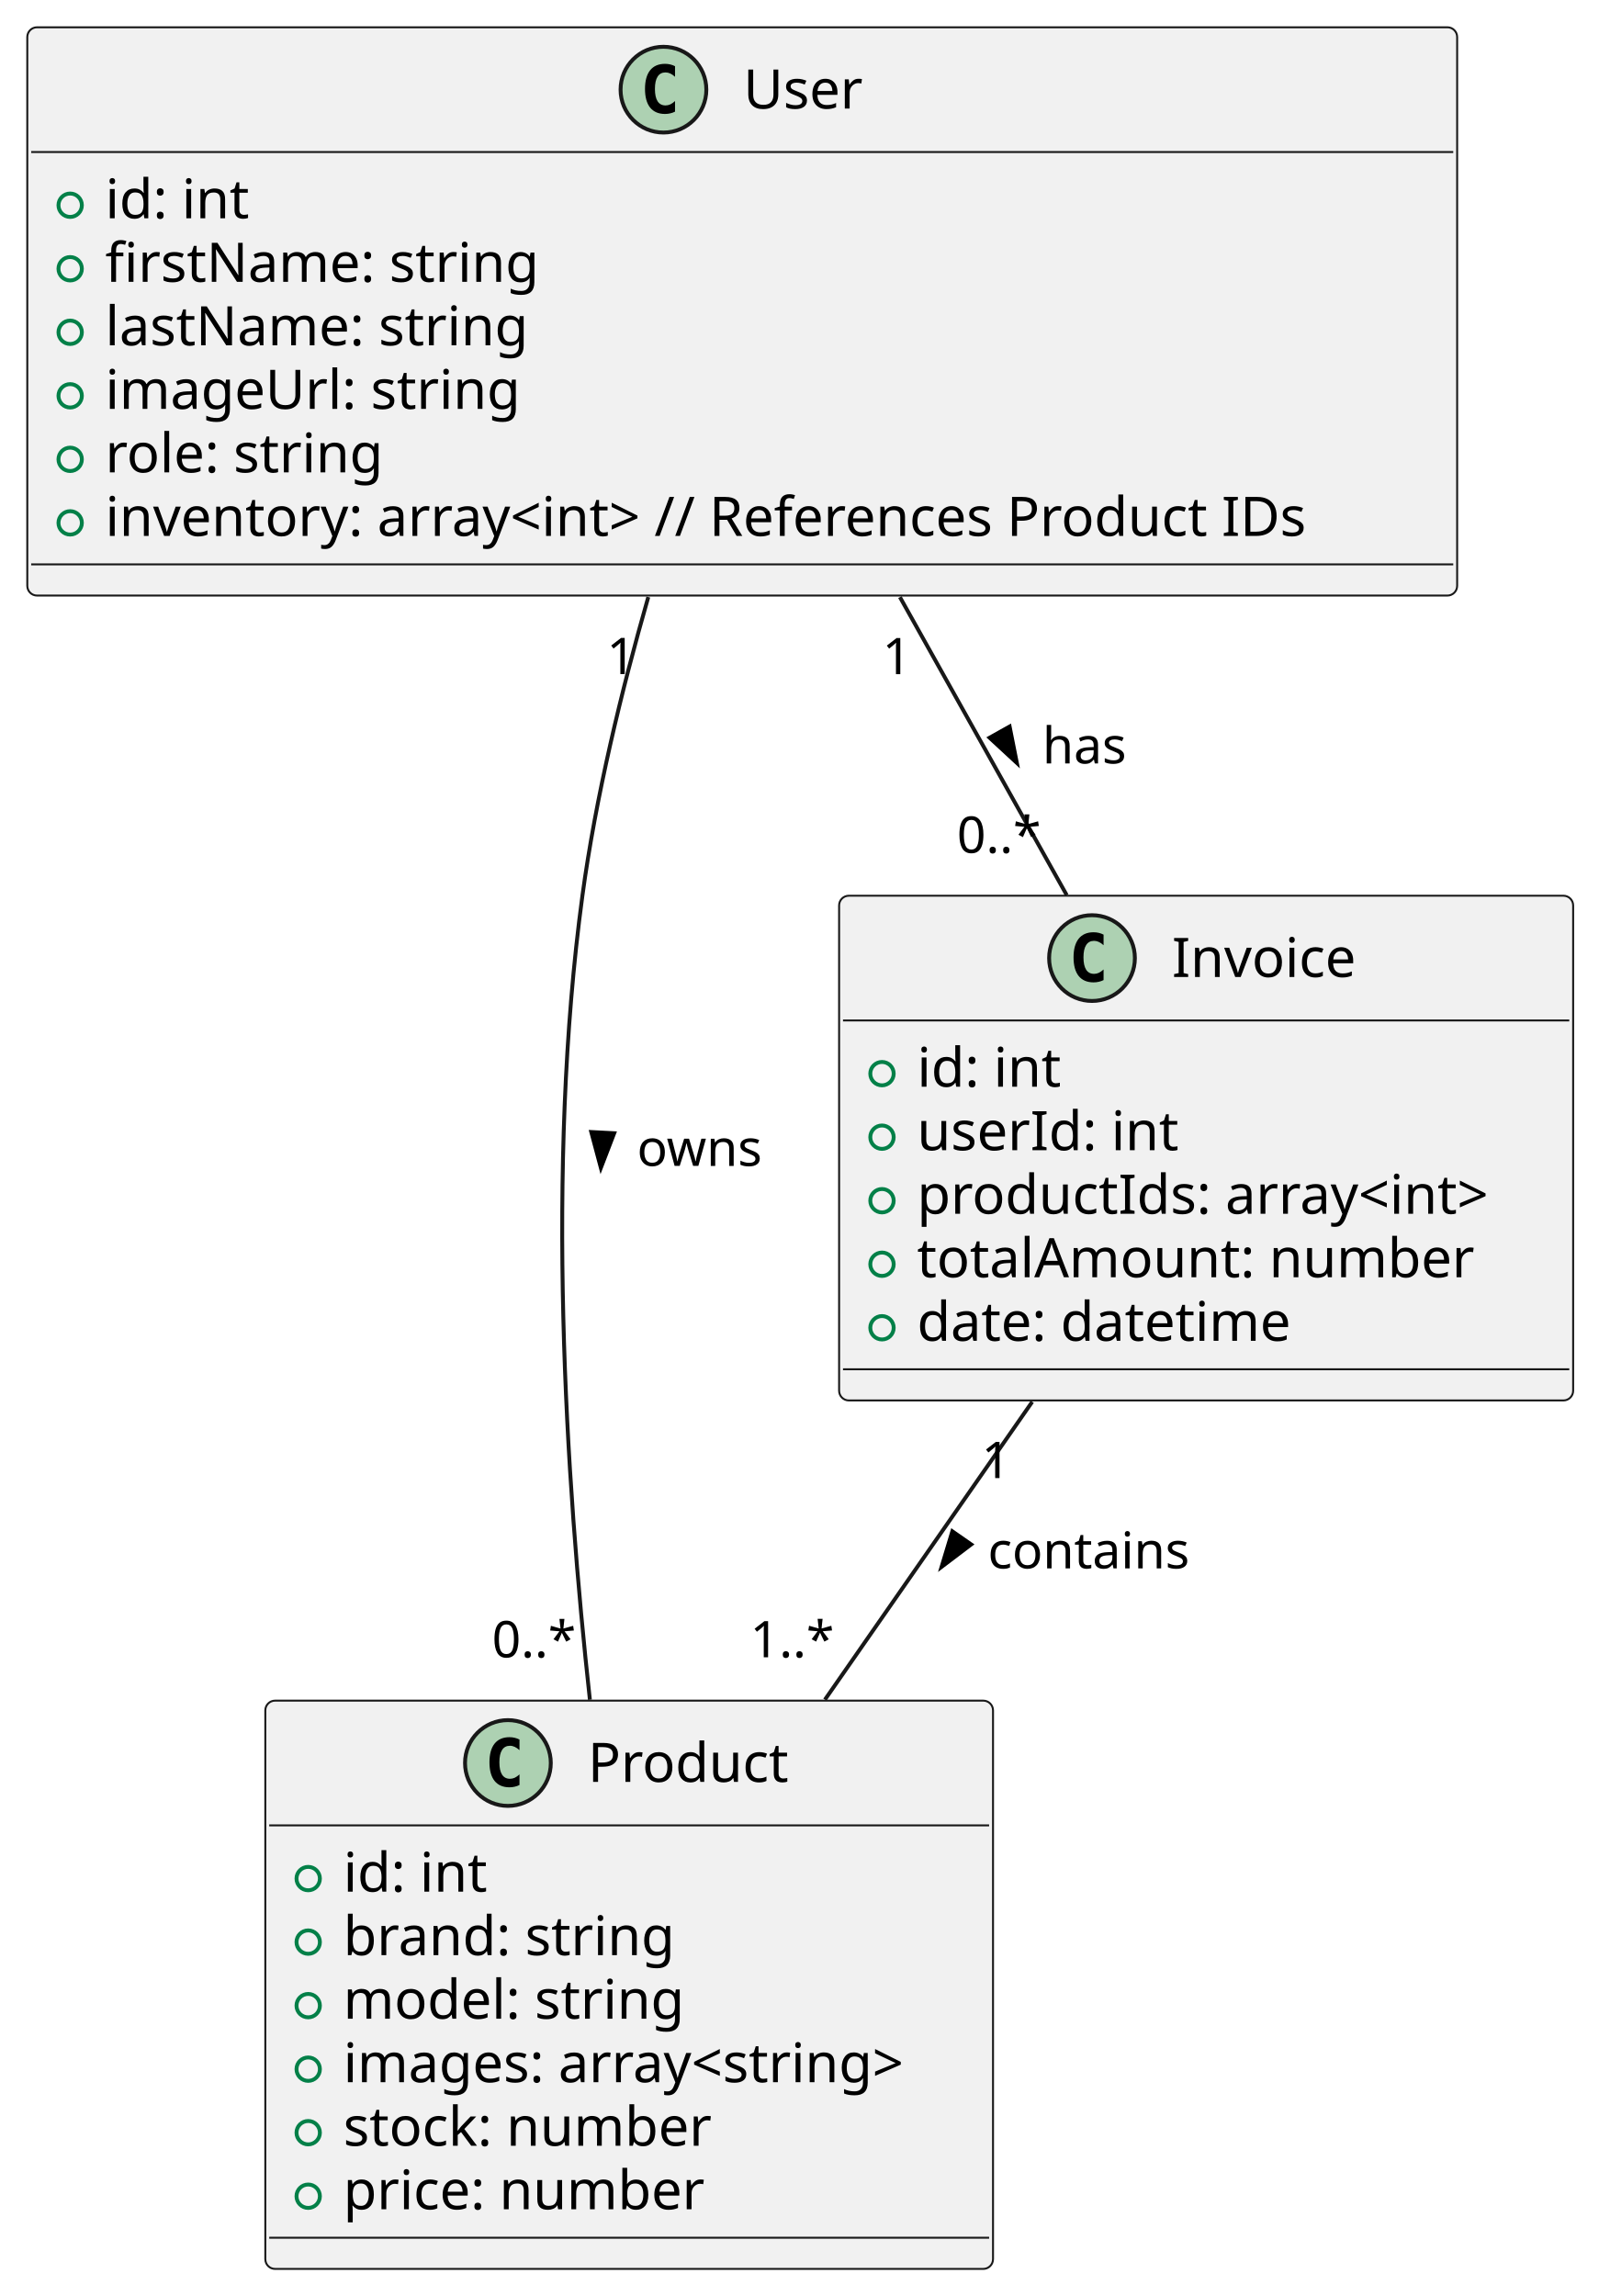
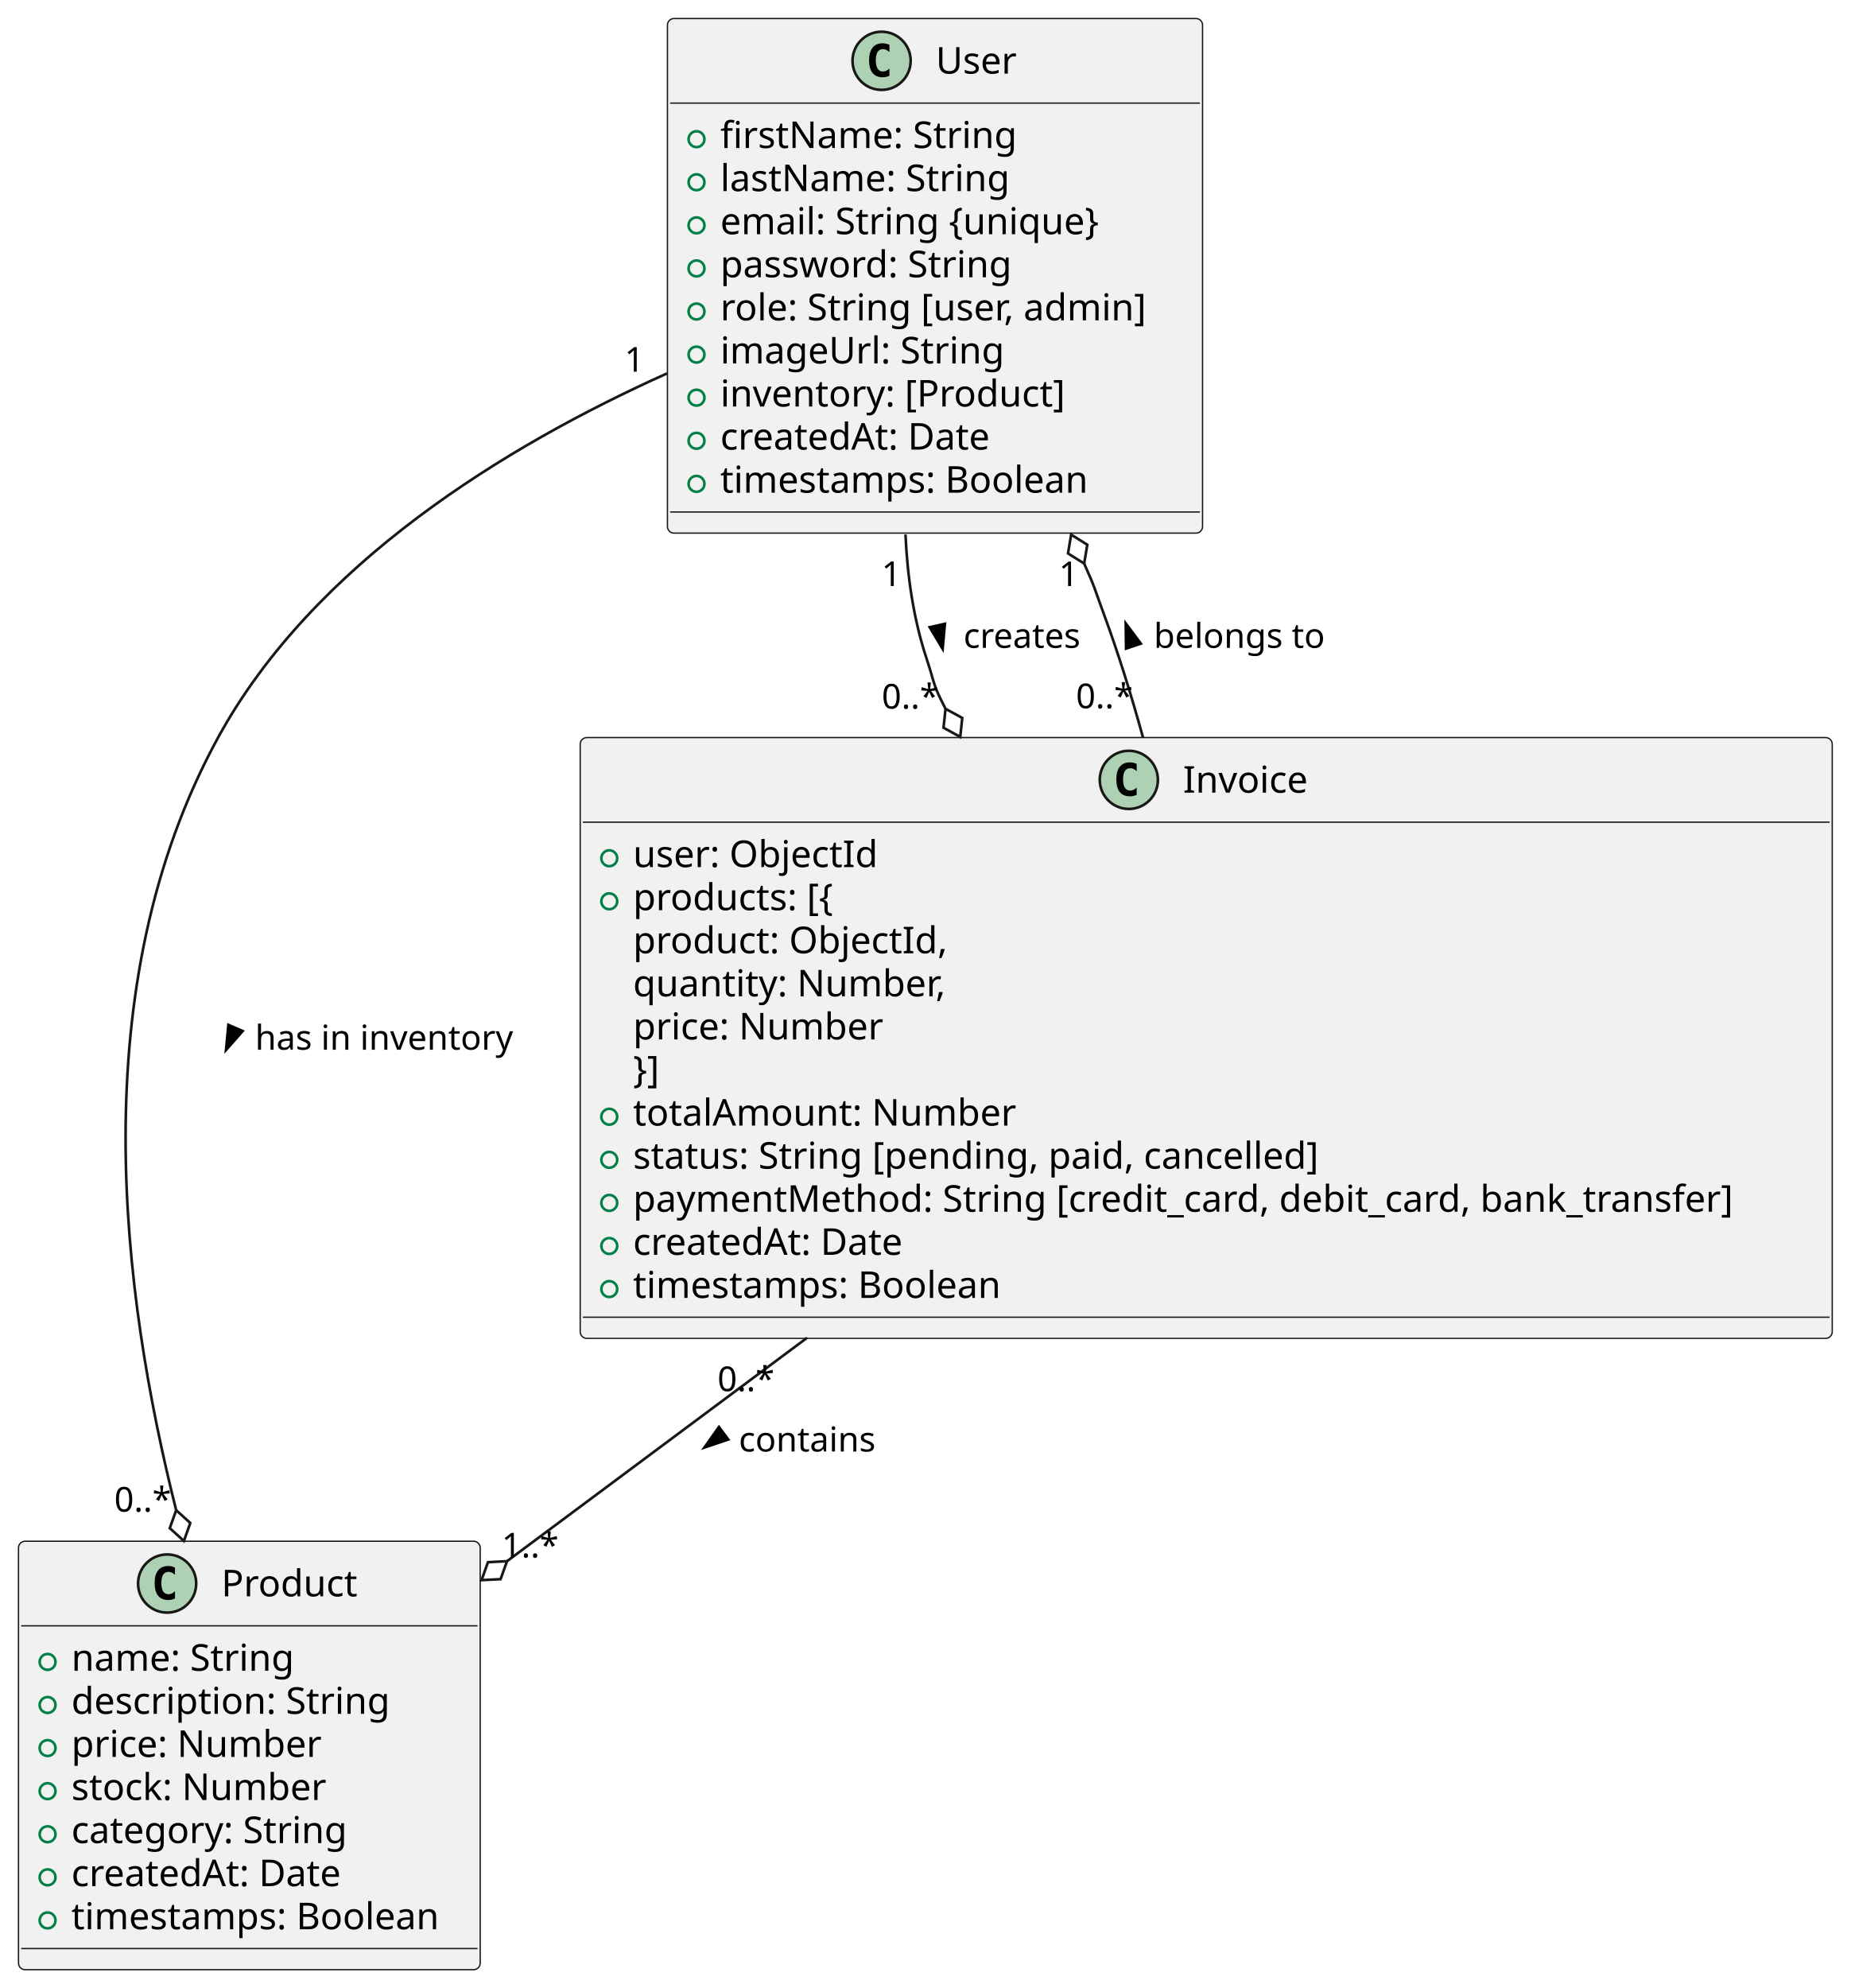
- <svg xmlns="http://www.w3.org/2000/svg" contentStyleType="text/css" data-diagram-type="CLASS" height="589px" preserveAspectRatio="none" style="width:410px;height:589px;background:#FFFFFF;" version="1.1" viewBox="0 0 410 589" width="410px" zoomAndPan="magnify">
+ <svg xmlns="http://www.w3.org/2000/svg" contentStyleType="text/css" data-diagram-type="CLASS" height="752px" preserveAspectRatio="none" style="width:700px;height:752px;background:#FFFFFF;" version="1.1" viewBox="0 0 700 752" width="700px" zoomAndPan="magnify">
  <defs />
  <g>
-     <g class="entity" data-entity="User" data-source-line="1" data-uid="ent0002" id="entity_User">
-       <rect fill="#F1F1F1" height="145.781" rx="2.5" ry="2.5" style="stroke:#181818;stroke-width:0.5;" width="366.792" x="7" y="7" />
-       <ellipse cx="170.191" cy="23" fill="#ADD1B2" rx="11" ry="11" style="stroke:#181818;stroke-width:1;" />
-       <path d="M173.16,28.641 Q172.582,28.938 171.941,29.078 Q171.3,29.234 170.597,29.234 Q168.097,29.234 166.769,27.594 Q165.457,25.938 165.457,22.812 Q165.457,19.688 166.769,18.031 Q168.097,16.375 170.597,16.375 Q171.3,16.375 171.941,16.531 Q172.597,16.688 173.16,16.984 L173.16,19.703 Q172.535,19.125 171.941,18.859 Q171.347,18.578 170.722,18.578 Q169.378,18.578 168.691,19.656 Q168.003,20.719 168.003,22.812 Q168.003,24.906 168.691,25.984 Q169.378,27.047 170.722,27.047 Q171.347,27.047 171.941,26.781 Q172.535,26.5 173.16,25.922 L173.16,28.641 Z " fill="#000000" />
-       <text fill="#000000" font-family="sans-serif" font-size="14" lengthAdjust="spacing" textLength="31.91" x="190.691" y="27.847">User</text>
-       <line style="stroke:#181818;stroke-width:0.5;" x1="8" x2="372.792" y1="39" y2="39" />
-       <ellipse cx="18" cy="52.648" fill="none" rx="3" ry="3" style="stroke:#038048;stroke-width:1;" />
-       <text fill="#000000" font-family="sans-serif" font-size="14" lengthAdjust="spacing" textLength="40.195" x="27" y="55.995">id: int</text>
-       <ellipse cx="18" cy="68.945" fill="none" rx="3" ry="3" style="stroke:#038048;stroke-width:1;" />
-       <text fill="#000000" font-family="sans-serif" font-size="14" lengthAdjust="spacing" textLength="118.016" x="27" y="72.292">firstName: string</text>
-       <ellipse cx="18" cy="85.242" fill="none" rx="3" ry="3" style="stroke:#038048;stroke-width:1;" />
-       <text fill="#000000" font-family="sans-serif" font-size="14" lengthAdjust="spacing" textLength="115.91" x="27" y="88.589">lastName: string</text>
-       <ellipse cx="18" cy="101.539" fill="none" rx="3" ry="3" style="stroke:#038048;stroke-width:1;" />
-       <text fill="#000000" font-family="sans-serif" font-size="14" lengthAdjust="spacing" textLength="112.855" x="27" y="104.886">imageUrl: string</text>
-       <ellipse cx="18" cy="117.836" fill="none" rx="3" ry="3" style="stroke:#038048;stroke-width:1;" />
-       <text fill="#000000" font-family="sans-serif" font-size="14" lengthAdjust="spacing" textLength="76.18" x="27" y="121.183">role: string</text>
-       <ellipse cx="18" cy="134.133" fill="none" rx="3" ry="3" style="stroke:#038048;stroke-width:1;" />
-       <text fill="#000000" font-family="sans-serif" font-size="14" lengthAdjust="spacing" textLength="340.792" x="27" y="137.48">inventory: array&lt;int&gt;  // References Product IDs</text>
-       <line style="stroke:#181818;stroke-width:0.5;" x1="8" x2="372.792" y1="144.781" y2="144.781" />
+     <g id="elem_User">
+       <rect codeLine="2" fill="#F1F1F1" height="194.672" id="User" rx="2.5" ry="2.5" style="stroke:#181818;stroke-width:0.5;" width="202.449" x="252.5" y="7" />
+       <ellipse cx="333.519" cy="23" fill="#ADD1B2" rx="11" ry="11" style="stroke:#181818;stroke-width:1;" />
+       <path d="M336.488,28.641 Q335.91,28.938 335.269,29.078 Q334.629,29.234 333.926,29.234 Q331.426,29.234 330.098,27.594 Q328.785,25.938 328.785,22.812 Q328.785,19.688 330.098,18.031 Q331.426,16.375 333.926,16.375 Q334.629,16.375 335.269,16.531 Q335.926,16.688 336.488,16.984 L336.488,19.703 Q335.863,19.125 335.269,18.859 Q334.676,18.578 334.051,18.578 Q332.707,18.578 332.019,19.656 Q331.332,20.719 331.332,22.812 Q331.332,24.906 332.019,25.984 Q332.707,27.047 334.051,27.047 Q334.676,27.047 335.269,26.781 Q335.863,26.5 336.488,25.922 L336.488,28.641 Z " fill="#000000" />
+       <text fill="#000000" font-family="sans-serif" font-size="14" lengthAdjust="spacing" textLength="31.91" x="354.019" y="27.847">User</text>
+       <line style="stroke:#181818;stroke-width:0.5;" x1="253.5" x2="453.949" y1="39" y2="39" />
+       <ellipse cx="263.5" cy="52.648" fill="transparent" rx="3" ry="3" style="stroke:#038048;stroke-width:1;" />
+       <text fill="#000000" font-family="sans-serif" font-size="14" lengthAdjust="spacing" textLength="119.608" x="272.5" y="55.995">firstName: String</text>
+       <ellipse cx="263.5" cy="68.945" fill="transparent" rx="3" ry="3" style="stroke:#038048;stroke-width:1;" />
+       <text fill="#000000" font-family="sans-serif" font-size="14" lengthAdjust="spacing" textLength="117.503" x="272.5" y="72.292">lastName: String</text>
+       <ellipse cx="263.5" cy="85.242" fill="transparent" rx="3" ry="3" style="stroke:#038048;stroke-width:1;" />
+       <text fill="#000000" font-family="sans-serif" font-size="14" lengthAdjust="spacing" textLength="159.831" x="272.5" y="88.589">email: String {unique}</text>
+       <ellipse cx="263.5" cy="101.539" fill="transparent" rx="3" ry="3" style="stroke:#038048;stroke-width:1;" />
+       <text fill="#000000" font-family="sans-serif" font-size="14" lengthAdjust="spacing" textLength="117.66" x="272.5" y="104.886">password: String</text>
+       <ellipse cx="263.5" cy="117.836" fill="transparent" rx="3" ry="3" style="stroke:#038048;stroke-width:1;" />
+       <text fill="#000000" font-family="sans-serif" font-size="14" lengthAdjust="spacing" textLength="176.449" x="272.5" y="121.183">role: String [user, admin]</text>
+       <ellipse cx="263.5" cy="134.133" fill="transparent" rx="3" ry="3" style="stroke:#038048;stroke-width:1;" />
+       <text fill="#000000" font-family="sans-serif" font-size="14" lengthAdjust="spacing" textLength="114.447" x="272.5" y="137.48">imageUrl: String</text>
+       <ellipse cx="263.5" cy="150.43" fill="transparent" rx="3" ry="3" style="stroke:#038048;stroke-width:1;" />
+       <text fill="#000000" font-family="sans-serif" font-size="14" lengthAdjust="spacing" textLength="140.431" x="272.5" y="153.776">inventory: [Product]</text>
+       <ellipse cx="263.5" cy="166.727" fill="transparent" rx="3" ry="3" style="stroke:#038048;stroke-width:1;" />
+       <text fill="#000000" font-family="sans-serif" font-size="14" lengthAdjust="spacing" textLength="111.33" x="272.5" y="170.073">createdAt: Date</text>
+       <ellipse cx="263.5" cy="183.023" fill="transparent" rx="3" ry="3" style="stroke:#038048;stroke-width:1;" />
+       <text fill="#000000" font-family="sans-serif" font-size="14" lengthAdjust="spacing" textLength="148.668" x="272.5" y="186.37">timestamps: Boolean</text>
+       <line style="stroke:#181818;stroke-width:0.5;" x1="253.5" x2="453.949" y1="193.672" y2="193.672" />
    </g>
-     <g class="entity" data-entity="Product" data-source-line="10" data-uid="ent0003" id="entity_Product">
-       <rect fill="#F1F1F1" height="145.781" rx="2.5" ry="2.5" style="stroke:#181818;stroke-width:0.5;" width="186.672" x="68.06" y="436.27" />
-       <ellipse cx="130.291" cy="452.27" fill="#ADD1B2" rx="11" ry="11" style="stroke:#181818;stroke-width:1;" />
-       <path d="M133.26,457.911 Q132.682,458.207 132.041,458.348 Q131.4,458.504 130.697,458.504 Q128.197,458.504 126.869,456.864 Q125.557,455.207 125.557,452.082 Q125.557,448.957 126.869,447.301 Q128.197,445.645 130.697,445.645 Q131.4,445.645 132.041,445.801 Q132.697,445.957 133.26,446.254 L133.26,448.973 Q132.635,448.395 132.041,448.129 Q131.447,447.848 130.822,447.848 Q129.478,447.848 128.791,448.926 Q128.103,449.989 128.103,452.082 Q128.103,454.176 128.791,455.254 Q129.478,456.317 130.822,456.317 Q131.447,456.317 132.041,456.051 Q132.635,455.77 133.26,455.192 L133.26,457.911 Z " fill="#000000" />
-       <text fill="#000000" font-family="sans-serif" font-size="14" lengthAdjust="spacing" textLength="53.71" x="150.791" y="457.117">Product</text>
-       <line style="stroke:#181818;stroke-width:0.5;" x1="69.06" x2="253.732" y1="468.27" y2="468.27" />
-       <ellipse cx="79.06" cy="481.918" fill="none" rx="3" ry="3" style="stroke:#038048;stroke-width:1;" />
-       <text fill="#000000" font-family="sans-serif" font-size="14" lengthAdjust="spacing" textLength="40.195" x="88.06" y="485.265">id: int</text>
-       <ellipse cx="79.06" cy="498.215" fill="none" rx="3" ry="3" style="stroke:#038048;stroke-width:1;" />
-       <text fill="#000000" font-family="sans-serif" font-size="14" lengthAdjust="spacing" textLength="90.337" x="88.06" y="501.562">brand: string</text>
-       <ellipse cx="79.06" cy="514.512" fill="none" rx="3" ry="3" style="stroke:#038048;stroke-width:1;" />
-       <text fill="#000000" font-family="sans-serif" font-size="14" lengthAdjust="spacing" textLength="92.948" x="88.06" y="517.859">model: string</text>
-       <ellipse cx="79.06" cy="530.809" fill="none" rx="3" ry="3" style="stroke:#038048;stroke-width:1;" />
-       <text fill="#000000" font-family="sans-serif" font-size="14" lengthAdjust="spacing" textLength="160.672" x="88.06" y="534.156">images: array&lt;string&gt;</text>
-       <ellipse cx="79.06" cy="547.106" fill="none" rx="3" ry="3" style="stroke:#038048;stroke-width:1;" />
-       <text fill="#000000" font-family="sans-serif" font-size="14" lengthAdjust="spacing" textLength="100.96" x="88.06" y="550.453">stock: number</text>
-       <ellipse cx="79.06" cy="563.403" fill="none" rx="3" ry="3" style="stroke:#038048;stroke-width:1;" />
-       <text fill="#000000" font-family="sans-serif" font-size="14" lengthAdjust="spacing" textLength="98.649" x="88.06" y="566.75">price: number</text>
-       <line style="stroke:#181818;stroke-width:0.5;" x1="69.06" x2="253.732" y1="574.051" y2="574.051" />
+     <g id="elem_Product">
+       <rect codeLine="14" fill="#F1F1F1" height="162.078" id="Product" rx="2.5" ry="2.5" style="stroke:#181818;stroke-width:0.5;" width="174.668" x="7" y="583" />
+       <ellipse cx="63.229" cy="599" fill="#ADD1B2" rx="11" ry="11" style="stroke:#181818;stroke-width:1;" />
+       <path d="M66.198,604.641 Q65.62,604.938 64.979,605.078 Q64.338,605.234 63.635,605.234 Q61.135,605.234 59.807,603.594 Q58.495,601.938 58.495,598.812 Q58.495,595.688 59.807,594.031 Q61.135,592.375 63.635,592.375 Q64.338,592.375 64.979,592.531 Q65.635,592.688 66.198,592.984 L66.198,595.703 Q65.573,595.125 64.979,594.859 Q64.385,594.578 63.76,594.578 Q62.416,594.578 61.729,595.656 Q61.041,596.719 61.041,598.812 Q61.041,600.906 61.729,601.984 Q62.416,603.047 63.76,603.047 Q64.385,603.047 64.979,602.781 Q65.573,602.5 66.198,601.922 L66.198,604.641 Z " fill="#000000" />
+       <text fill="#000000" font-family="sans-serif" font-size="14" lengthAdjust="spacing" textLength="53.71" x="83.729" y="603.847">Product</text>
+       <line style="stroke:#181818;stroke-width:0.5;" x1="8" x2="180.668" y1="615" y2="615" />
+       <ellipse cx="18" cy="628.648" fill="transparent" rx="3" ry="3" style="stroke:#038048;stroke-width:1;" />
+       <text fill="#000000" font-family="sans-serif" font-size="14" lengthAdjust="spacing" textLength="90.651" x="27" y="631.995">name: String</text>
+       <ellipse cx="18" cy="644.945" fill="transparent" rx="3" ry="3" style="stroke:#038048;stroke-width:1;" />
+       <text fill="#000000" font-family="sans-serif" font-size="14" lengthAdjust="spacing" textLength="128.789" x="27" y="648.292">description: String</text>
+       <ellipse cx="18" cy="661.242" fill="transparent" rx="3" ry="3" style="stroke:#038048;stroke-width:1;" />
+       <text fill="#000000" font-family="sans-serif" font-size="14" lengthAdjust="spacing" textLength="100.249" x="27" y="664.589">price: Number</text>
+       <ellipse cx="18" cy="677.539" fill="transparent" rx="3" ry="3" style="stroke:#038048;stroke-width:1;" />
+       <text fill="#000000" font-family="sans-serif" font-size="14" lengthAdjust="spacing" textLength="102.56" x="27" y="680.886">stock: Number</text>
+       <ellipse cx="18" cy="693.836" fill="transparent" rx="3" ry="3" style="stroke:#038048;stroke-width:1;" />
+       <text fill="#000000" font-family="sans-serif" font-size="14" lengthAdjust="spacing" textLength="112.82" x="27" y="697.183">category: String</text>
+       <ellipse cx="18" cy="710.133" fill="transparent" rx="3" ry="3" style="stroke:#038048;stroke-width:1;" />
+       <text fill="#000000" font-family="sans-serif" font-size="14" lengthAdjust="spacing" textLength="111.33" x="27" y="713.48">createdAt: Date</text>
+       <ellipse cx="18" cy="726.43" fill="transparent" rx="3" ry="3" style="stroke:#038048;stroke-width:1;" />
+       <text fill="#000000" font-family="sans-serif" font-size="14" lengthAdjust="spacing" textLength="148.668" x="27" y="729.776">timestamps: Boolean</text>
+       <line style="stroke:#181818;stroke-width:0.5;" x1="8" x2="180.668" y1="737.078" y2="737.078" />
    </g>
-     <g class="entity" data-entity="Invoice" data-source-line="19" data-uid="ent0004" id="entity_Invoice">
-       <rect fill="#F1F1F1" height="129.484" rx="2.5" ry="2.5" style="stroke:#181818;stroke-width:0.5;" width="188.299" x="215.25" y="229.78" />
-       <ellipse cx="280.123" cy="245.78" fill="#ADD1B2" rx="11" ry="11" style="stroke:#181818;stroke-width:1;" />
-       <path d="M283.092,251.421 Q282.514,251.718 281.873,251.858 Q281.232,252.014 280.529,252.014 Q278.029,252.014 276.701,250.374 Q275.389,248.718 275.389,245.593 Q275.389,242.468 276.701,240.811 Q278.029,239.155 280.529,239.155 Q281.232,239.155 281.873,239.311 Q282.529,239.468 283.092,239.764 L283.092,242.483 Q282.467,241.905 281.873,241.639 Q281.279,241.358 280.654,241.358 Q279.31,241.358 278.623,242.436 Q277.935,243.499 277.935,245.593 Q277.935,247.686 278.623,248.764 Q279.31,249.827 280.654,249.827 Q281.279,249.827 281.873,249.561 Q282.467,249.28 283.092,248.702 L283.092,251.421 Z " fill="#000000" />
-       <text fill="#000000" font-family="sans-serif" font-size="14" lengthAdjust="spacing" textLength="50.053" x="300.623" y="250.627">Invoice</text>
-       <line style="stroke:#181818;stroke-width:0.5;" x1="216.25" x2="402.549" y1="261.78" y2="261.78" />
-       <ellipse cx="226.25" cy="275.428" fill="none" rx="3" ry="3" style="stroke:#038048;stroke-width:1;" />
-       <text fill="#000000" font-family="sans-serif" font-size="14" lengthAdjust="spacing" textLength="40.195" x="235.25" y="278.775">id: int</text>
-       <ellipse cx="226.25" cy="291.725" fill="none" rx="3" ry="3" style="stroke:#038048;stroke-width:1;" />
-       <text fill="#000000" font-family="sans-serif" font-size="14" lengthAdjust="spacing" textLength="70.971" x="235.25" y="295.072">userId: int</text>
-       <ellipse cx="226.25" cy="308.022" fill="none" rx="3" ry="3" style="stroke:#038048;stroke-width:1;" />
-       <text fill="#000000" font-family="sans-serif" font-size="14" lengthAdjust="spacing" textLength="162.299" x="235.25" y="311.369">productIds: array&lt;int&gt;</text>
-       <ellipse cx="226.25" cy="324.319" fill="none" rx="3" ry="3" style="stroke:#038048;stroke-width:1;" />
-       <text fill="#000000" font-family="sans-serif" font-size="14" lengthAdjust="spacing" textLength="150.835" x="235.25" y="327.666">totalAmount: number</text>
-       <ellipse cx="226.25" cy="340.616" fill="none" rx="3" ry="3" style="stroke:#038048;stroke-width:1;" />
-       <text fill="#000000" font-family="sans-serif" font-size="14" lengthAdjust="spacing" textLength="103.934" x="235.25" y="343.963">date: datetime</text>
-       <line style="stroke:#181818;stroke-width:0.5;" x1="216.25" x2="402.549" y1="351.264" y2="351.264" />
+     <g id="elem_Invoice">
+       <rect codeLine="24" fill="#F1F1F1" height="227.266" id="Invoice" rx="2.5" ry="2.5" style="stroke:#181818;stroke-width:0.5;" width="473.665" x="219.5" y="279" />
+       <ellipse cx="427.056" cy="295" fill="#ADD1B2" rx="11" ry="11" style="stroke:#181818;stroke-width:1;" />
+       <path d="M430.025,300.641 Q429.447,300.938 428.806,301.078 Q428.166,301.234 427.462,301.234 Q424.962,301.234 423.634,299.594 Q422.322,297.938 422.322,294.812 Q422.322,291.688 423.634,290.031 Q424.962,288.375 427.462,288.375 Q428.166,288.375 428.806,288.531 Q429.462,288.688 430.025,288.984 L430.025,291.703 Q429.4,291.125 428.806,290.859 Q428.212,290.578 427.587,290.578 Q426.244,290.578 425.556,291.656 Q424.869,292.719 424.869,294.812 Q424.869,296.906 425.556,297.984 Q426.244,299.047 427.587,299.047 Q428.212,299.047 428.806,298.781 Q429.4,298.5 430.025,297.922 L430.025,300.641 Z " fill="#000000" />
+       <text fill="#000000" font-family="sans-serif" font-size="14" lengthAdjust="spacing" textLength="50.053" x="447.556" y="299.847">Invoice</text>
+       <line style="stroke:#181818;stroke-width:0.5;" x1="220.5" x2="692.165" y1="311" y2="311" />
+       <ellipse cx="230.5" cy="324.648" fill="transparent" rx="3" ry="3" style="stroke:#038048;stroke-width:1;" />
+       <text fill="#000000" font-family="sans-serif" font-size="14" lengthAdjust="spacing" textLength="98.314" x="239.5" y="327.995">user: ObjectId</text>
+       <ellipse cx="230.5" cy="340.945" fill="transparent" rx="3" ry="3" style="stroke:#038048;stroke-width:1;" />
+       <text fill="#000000" font-family="sans-serif" font-size="14" lengthAdjust="spacing" textLength="84.984" x="239.5" y="344.292">products: [{</text>
+       <text fill="#000000" font-family="sans-serif" font-size="14" lengthAdjust="spacing" textLength="126.383" x="239.5" y="360.589">product: ObjectId,</text>
+       <text fill="#000000" font-family="sans-serif" font-size="14" lengthAdjust="spacing" textLength="128.222" x="239.5" y="376.886">quantity: Number,</text>
+       <text fill="#000000" font-family="sans-serif" font-size="14" lengthAdjust="spacing" textLength="100.249" x="239.5" y="393.183">price: Number</text>
+       <text fill="#000000" font-family="sans-serif" font-size="14" lengthAdjust="spacing" textLength="14.369" x="239.5" y="409.479">}]</text>
+       <ellipse cx="230.5" cy="422.43" fill="transparent" rx="3" ry="3" style="stroke:#038048;stroke-width:1;" />
+       <text fill="#000000" font-family="sans-serif" font-size="14" lengthAdjust="spacing" textLength="152.435" x="239.5" y="425.776">totalAmount: Number</text>
+       <ellipse cx="230.5" cy="438.727" fill="transparent" rx="3" ry="3" style="stroke:#038048;stroke-width:1;" />
+       <text fill="#000000" font-family="sans-serif" font-size="14" lengthAdjust="spacing" textLength="281.032" x="239.5" y="442.073">status: String [pending, paid, cancelled]</text>
+       <ellipse cx="230.5" cy="455.023" fill="transparent" rx="3" ry="3" style="stroke:#038048;stroke-width:1;" />
+       <text fill="#000000" font-family="sans-serif" font-size="14" lengthAdjust="spacing" textLength="447.665" x="239.5" y="458.37">paymentMethod: String [credit_card, debit_card, bank_transfer]</text>
+       <ellipse cx="230.5" cy="471.32" fill="transparent" rx="3" ry="3" style="stroke:#038048;stroke-width:1;" />
+       <text fill="#000000" font-family="sans-serif" font-size="14" lengthAdjust="spacing" textLength="111.33" x="239.5" y="474.667">createdAt: Date</text>
+       <ellipse cx="230.5" cy="487.617" fill="transparent" rx="3" ry="3" style="stroke:#038048;stroke-width:1;" />
+       <text fill="#000000" font-family="sans-serif" font-size="14" lengthAdjust="spacing" textLength="148.668" x="239.5" y="490.964">timestamps: Boolean</text>
+       <line style="stroke:#181818;stroke-width:0.5;" x1="220.5" x2="692.165" y1="498.266" y2="498.266" />
    </g>
-     <g class="link" data-entity-1="User" data-entity-2="Product" data-source-line="27" data-uid="lnk5" id="link_User_Product">
-       <path codeLine="27" d="M166.3,153.16 C159.4,177.25 152.83,204.41 149.4,229.78 C139.98,299.41 145.12,379.65 151.32,436.03 " fill="none" id="User-Product" style="stroke:#181818;stroke-width:1;" />
-       <polygon fill="#000000" points="154.136,299.589,157.549,290.712,151.679,290.402,154.136,299.589" style="stroke:#000000;stroke-width:1;" />
-       <text fill="#000000" font-family="sans-serif" font-size="13" lengthAdjust="spacing" textLength="33.598" x="163.4" y="299.097">owns</text>
-       <text fill="#000000" font-family="sans-serif" font-size="13" lengthAdjust="spacing" textLength="8.271" x="155.635" y="172.932">1</text>
-       <text fill="#000000" font-family="sans-serif" font-size="13" lengthAdjust="spacing" textLength="23.036" x="126.198" y="425.166">0..*</text>
+     <g id="link_User_Product">
+       <path codeLine="39" d="M252.34,141.26 C191.27,168.7 118.5,213.21 82.5,279 C30.87,373.35 46.127,489.562 66.647,571.261 " fill="transparent" id="User-to-Product" style="stroke:#181818;stroke-width:1;" />
+       <polygon fill="transparent" points="69.57,582.9,71.988,576.106,66.647,571.261,64.229,578.055,69.57,582.9" style="stroke:#181818;stroke-width:1;" />
+       <polygon fill="#000000" points="85.518,397.157,91.802,390.018,86.406,387.688,85.518,397.157" style="stroke:#000000;stroke-width:1;" />
+       <text fill="#000000" font-family="sans-serif" font-size="13" lengthAdjust="spacing" textLength="104.965" x="96.5" y="397.067">has in inventory</text>
+       <text fill="#000000" font-family="sans-serif" font-size="13" lengthAdjust="spacing" textLength="8.271" x="236.282" y="140.585">1</text>
+       <text fill="#000000" font-family="sans-serif" font-size="13" lengthAdjust="spacing" textLength="23.036" x="43.229" y="571.802">0..*</text>
    </g>
-     <g class="link" data-entity-1="User" data-entity-2="Invoice" data-source-line="28" data-uid="lnk6" id="link_User_Invoice">
-       <path codeLine="28" d="M230.85,153.18 C244.73,177.98 260.16,205.54 273.64,229.63 " fill="none" id="User-Invoice" style="stroke:#181818;stroke-width:1;" />
-       <polygon fill="#000000" points="260.842,195.709,258.989,186.381,253.86,189.252,260.842,195.709" style="stroke:#000000;stroke-width:1;" />
-       <text fill="#000000" font-family="sans-serif" font-size="13" lengthAdjust="spacing" textLength="22.979" x="267.4" y="195.847">has</text>
-       <text fill="#000000" font-family="sans-serif" font-size="13" lengthAdjust="spacing" textLength="8.271" x="226.337" y="172.953">1</text>
-       <text fill="#000000" font-family="sans-serif" font-size="13" lengthAdjust="spacing" textLength="23.036" x="245.473" y="218.786">0..*</text>
+     <g id="link_User_Invoice">
+       <path codeLine="40" d="M342.56,202.18 C343.28,218.1 345.6,234.22 350.5,249 C353.84,259.1 352.656,258.423 357.716,268.113 " fill="transparent" id="User-to-Invoice" style="stroke:#181818;stroke-width:1;" />
+       <polygon fill="transparent" points="363.27,278.75,364.038,271.58,357.716,268.113,356.947,275.283,363.27,278.75" style="stroke:#181818;stroke-width:1;" />
+       <polygon fill="#000000" points="356.62,245.439,357.458,235.966,351.73,237.282,356.62,245.439" style="stroke:#000000;stroke-width:1;" />
+       <text fill="#000000" font-family="sans-serif" font-size="13" lengthAdjust="spacing" textLength="48.325" x="364.5" y="245.067">creates</text>
+       <text fill="#000000" font-family="sans-serif" font-size="13" lengthAdjust="spacing" textLength="8.271" x="333.503" y="221.659">1</text>
+       <text fill="#000000" font-family="sans-serif" font-size="13" lengthAdjust="spacing" textLength="23.036" x="333.573" y="268.045">0..*</text>
    </g>
-     <g class="link" data-entity-1="Invoice" data-entity-2="Product" data-source-line="29" data-uid="lnk7" id="link_Invoice_Product">
-       <path codeLine="29" d="M264.79,359.61 C248.02,383.7 228.85,411.24 211.61,436.02 " fill="none" id="Invoice-Product" style="stroke:#181818;stroke-width:1;" />
-       <polygon fill="#000000" points="241.544,401.94,249.123,396.195,244.298,392.837,241.544,401.94" style="stroke:#000000;stroke-width:1;" />
-       <text fill="#000000" font-family="sans-serif" font-size="13" lengthAdjust="spacing" textLength="55.028" x="253.4" y="402.337">contains</text>
-       <text fill="#000000" font-family="sans-serif" font-size="13" lengthAdjust="spacing" textLength="8.271" x="251.791" y="379.169">1</text>
-       <text fill="#000000" font-family="sans-serif" font-size="13" lengthAdjust="spacing" textLength="23.036" x="192.423" y="425.155">1..*</text>
+     <g id="link_Invoice_User">
+       <path codeLine="41" d="M432.42,278.97 C428.02,263.03 423.04,246.97 417.5,232 C413.87,222.19 414.611,223.095 410.151,213.175 " fill="transparent" id="Invoice-to-User" style="stroke:#181818;stroke-width:1;" />
+       <polygon fill="transparent" points="405.23,202.23,404.042,209.343,410.151,213.175,411.339,206.062,405.23,202.23" style="stroke:#181818;stroke-width:1;" />
+       <polygon fill="#000000" points="425.897,235.83,426.013,245.34,431.581,243.456,425.897,235.83" style="stroke:#000000;stroke-width:1;" />
+       <text fill="#000000" font-family="sans-serif" font-size="13" lengthAdjust="spacing" textLength="68.263" x="436.5" y="245.067">belongs to</text>
+       <text fill="#000000" font-family="sans-serif" font-size="13" lengthAdjust="spacing" textLength="23.036" x="407.042" y="267.901">0..*</text>
+       <text fill="#000000" font-family="sans-serif" font-size="13" lengthAdjust="spacing" textLength="8.271" x="400.58" y="221.712">1</text>
+     </g>
+     <g id="link_Invoice_Product">
+       <path codeLine="42" d="M305.34,506.04 C263.37,537.28 228.816,563.005 191.806,590.555 " fill="transparent" id="Invoice-to-Product" style="stroke:#181818;stroke-width:1;" />
+       <polygon fill="transparent" points="182.18,597.72,189.381,597.346,191.806,590.555,184.605,590.929,182.18,597.72" style="stroke:#181818;stroke-width:1;" />
+       <polygon fill="#000000" points="266.489,547.552,275.5,544.509,271.99,539.793,266.489,547.552" style="stroke:#000000;stroke-width:1;" />
+       <text fill="#000000" font-family="sans-serif" font-size="13" lengthAdjust="spacing" textLength="55.028" x="279.5" y="549.067">contains</text>
+       <text fill="#000000" font-family="sans-serif" font-size="13" lengthAdjust="spacing" textLength="23.036" x="271.424" y="526.235">0..*</text>
+       <text fill="#000000" font-family="sans-serif" font-size="13" lengthAdjust="spacing" textLength="23.036" x="189.787" y="589.14">1..*</text>
    </g>
  </g>
</svg>
